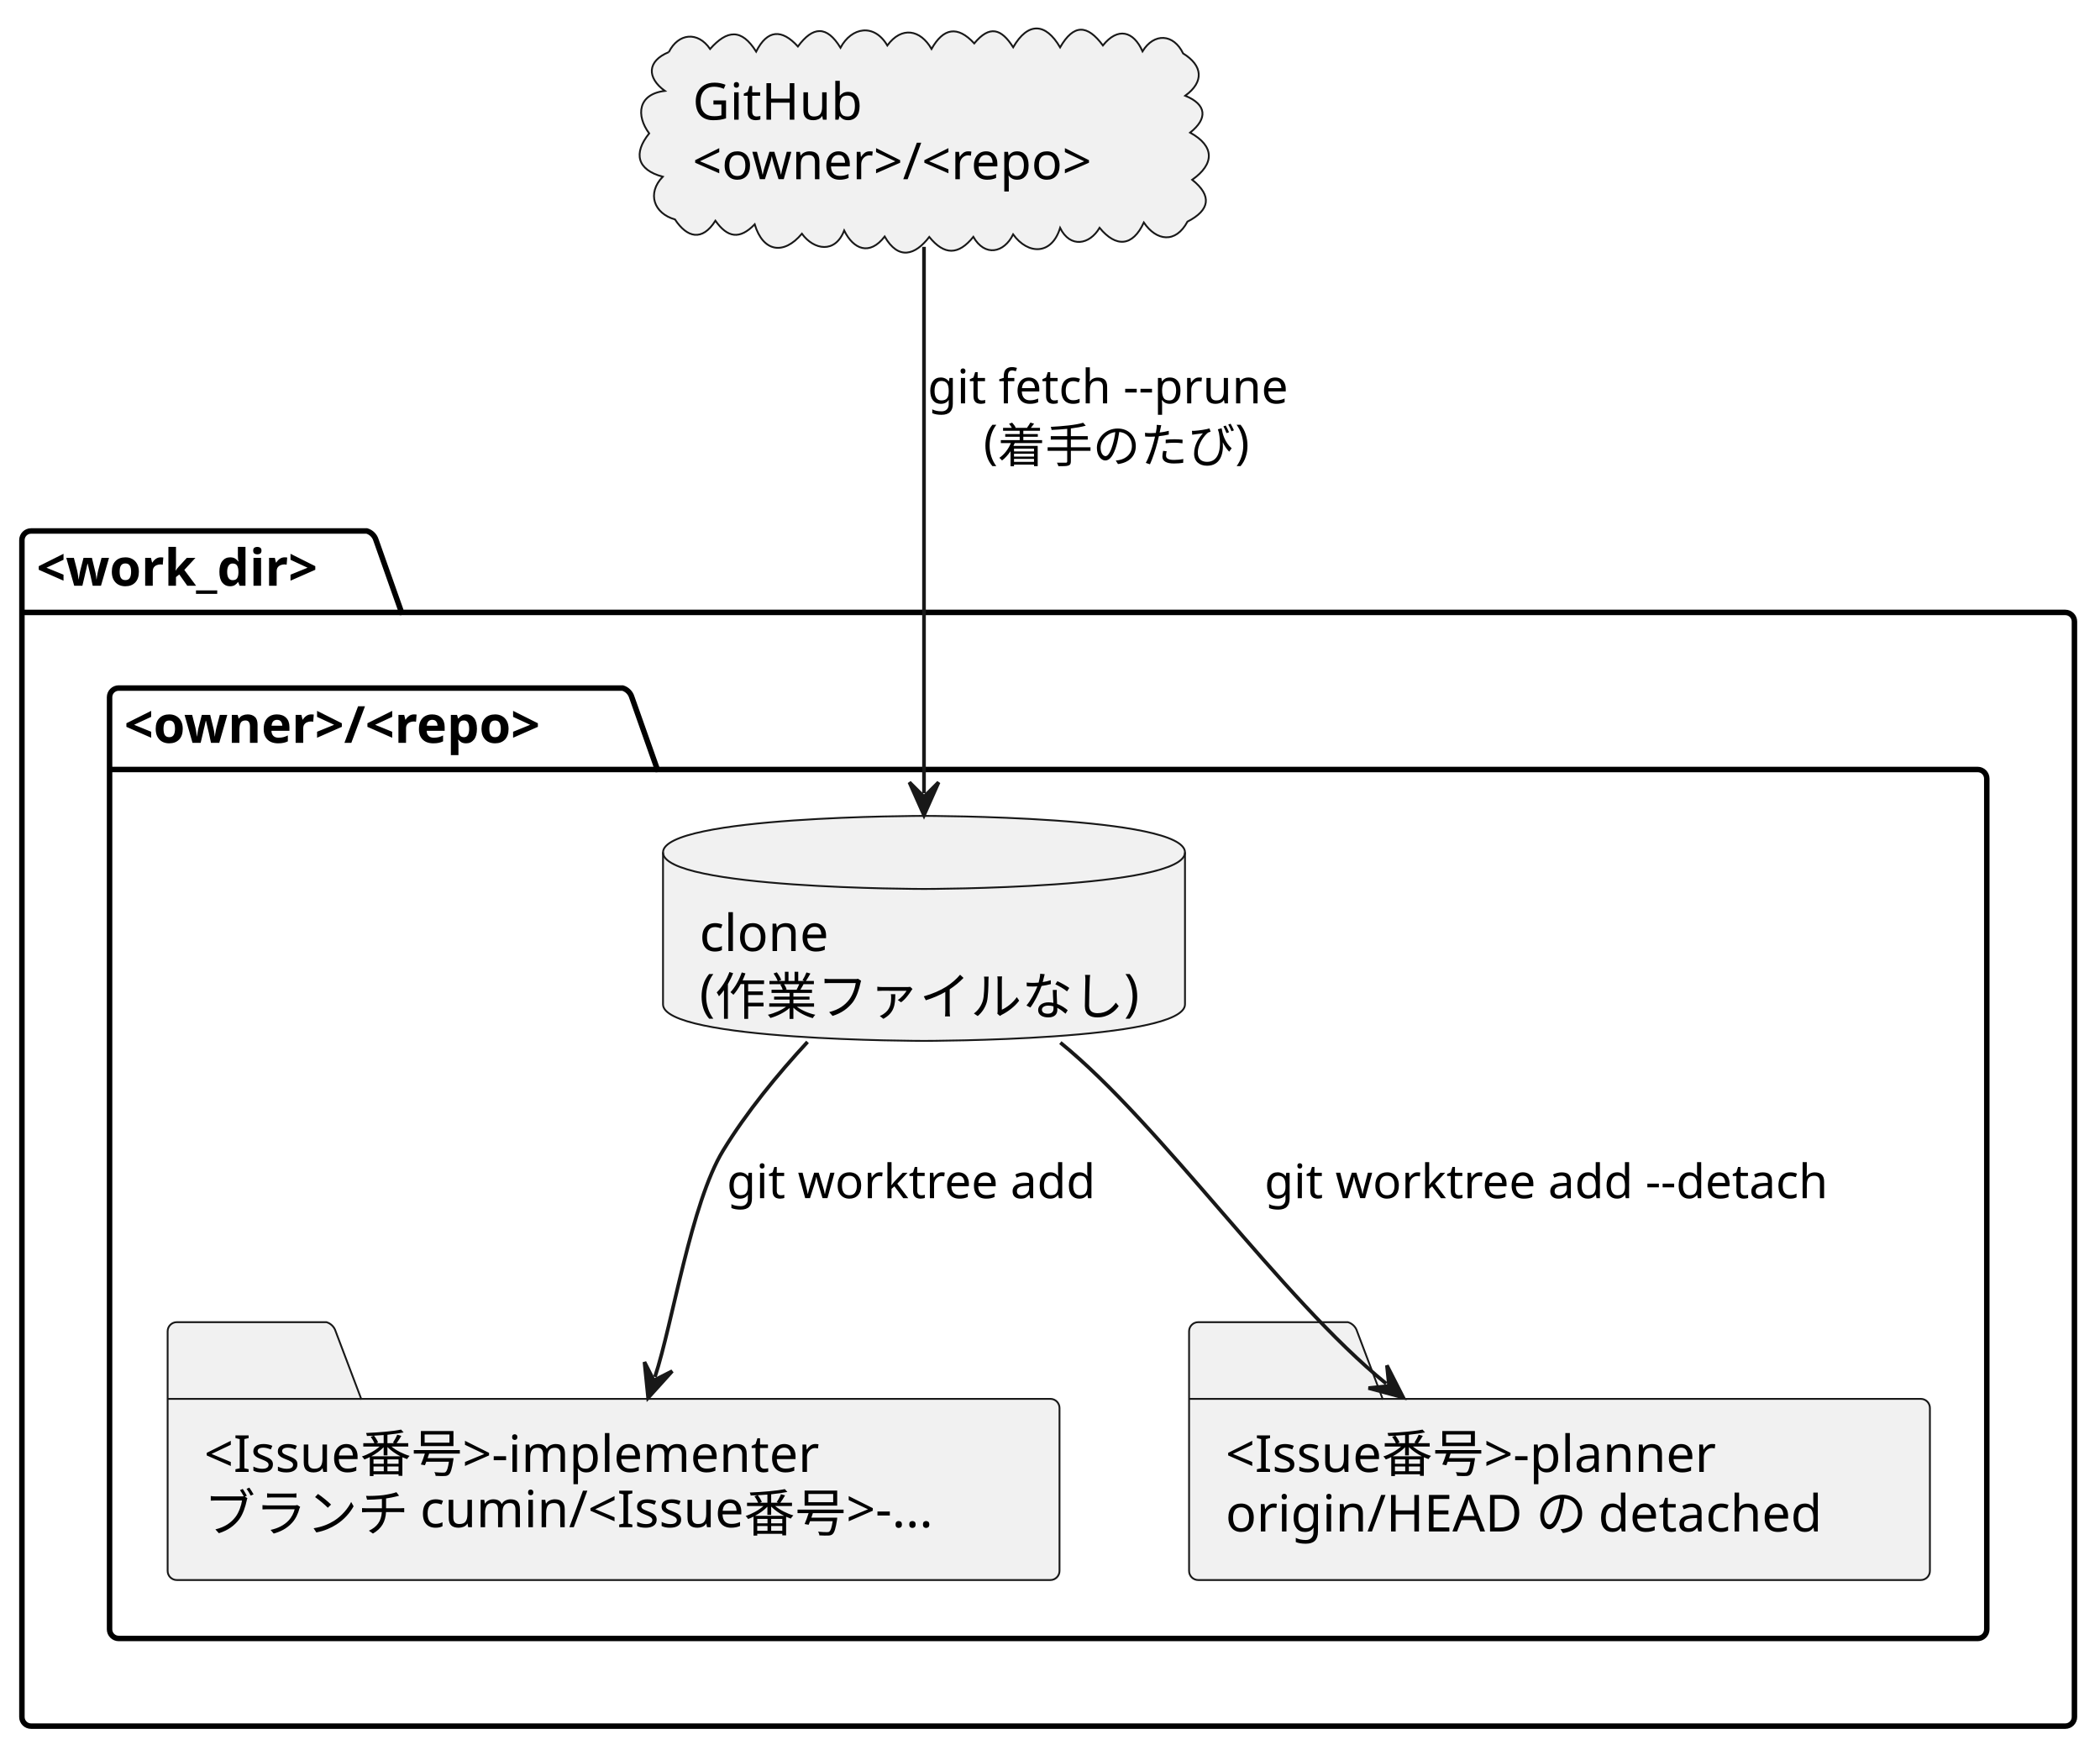
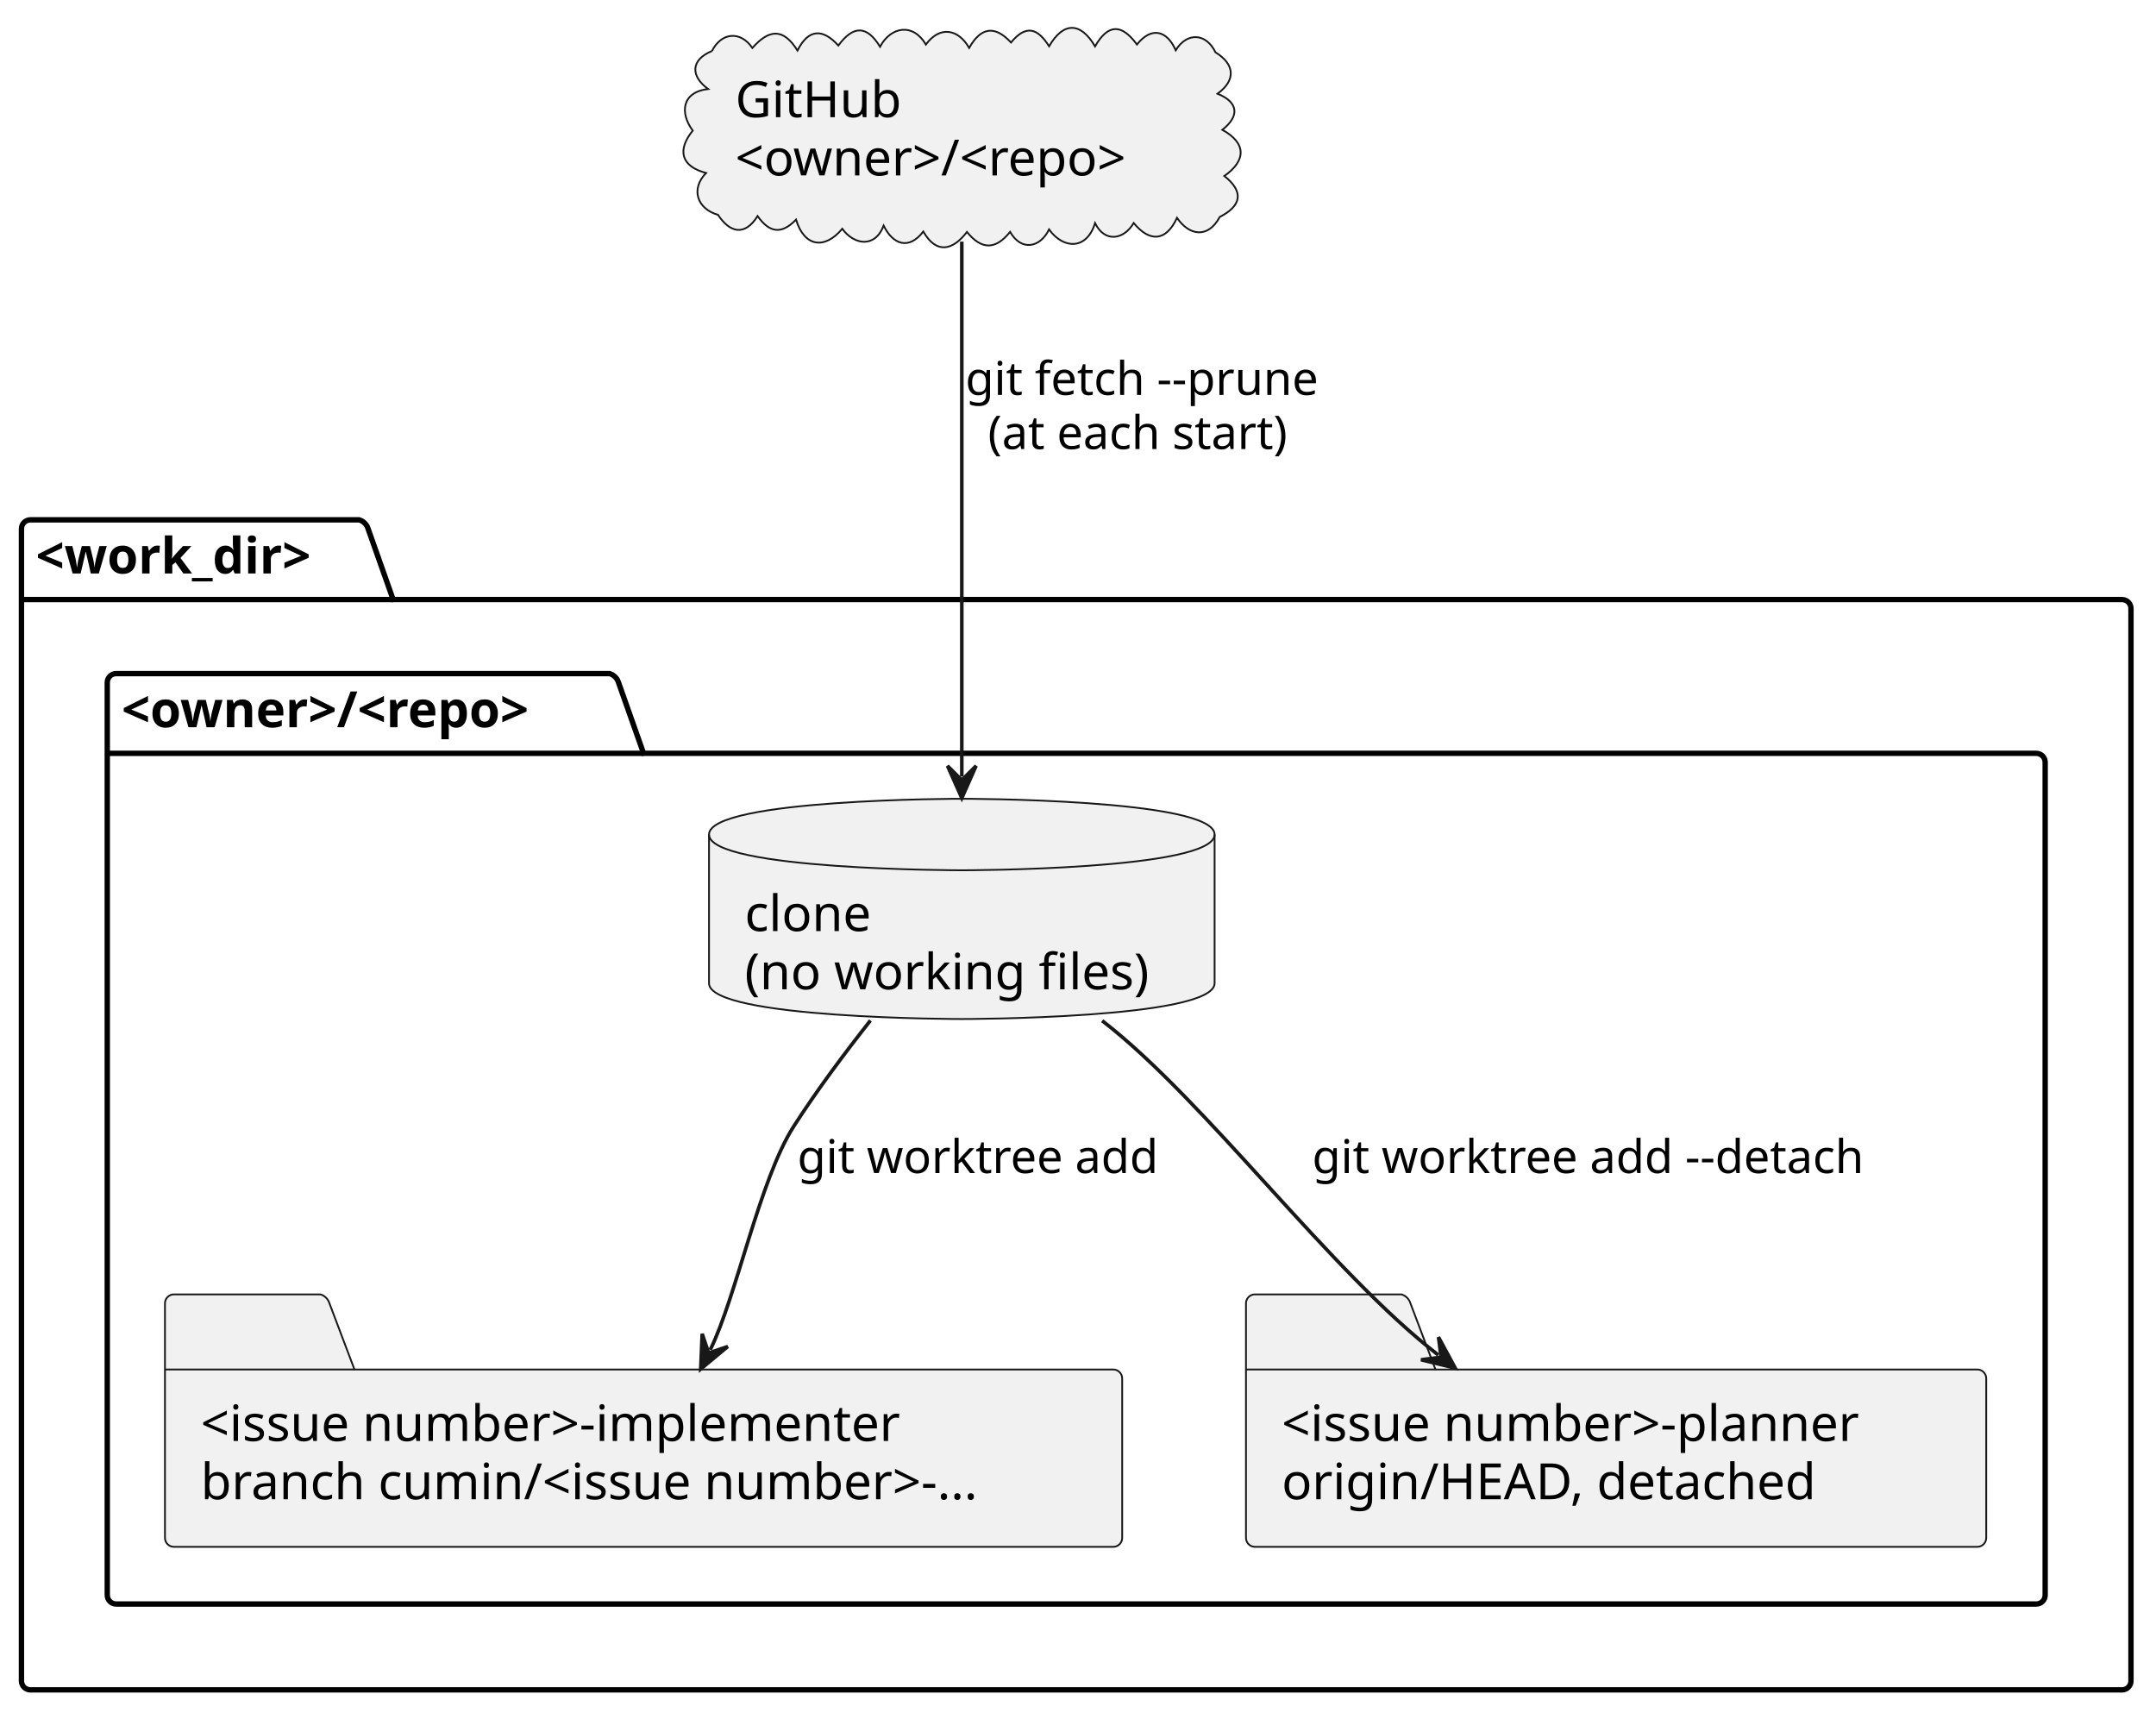
- <svg xmlns="http://www.w3.org/2000/svg" contentStyleType="text/css" data-diagram-type="DESCRIPTION" height="479px" preserveAspectRatio="none" style="width:575px;height:479px;background:#FFFFFF;" version="1.1" viewBox="0 0 575 479" width="575px" zoomAndPan="magnify">
+ <svg xmlns="http://www.w3.org/2000/svg" contentStyleType="text/css" data-diagram-type="DESCRIPTION" height="479px" preserveAspectRatio="none" style="width:603px;height:479px;background:#FFFFFF;" version="1.1" viewBox="0 0 603 479" width="603px" zoomAndPan="magnify">
  <defs />
  <g>
    <g class="cluster" data-entity="workdir" data-source-line="6" data-uid="ent0003" id="cluster_workdir">
-       <path d="M8.5,145.364 L100.452,145.364 A3.75,3.75 0 0 1 102.952,147.864 L109.952,167.661 L565.5,167.661 A2.5,2.5 0 0 1 568,170.161 L568,470.054 A2.5,2.5 0 0 1 565.5,472.554 L8.5,472.554 A2.5,2.5 0 0 1 6,470.054 L6,147.864 A2.5,2.5 0 0 1 8.5,145.364" fill="none" style="stroke:#000000;stroke-width:1.5;" />
+       <path d="M8.5,145.364 L100.452,145.364 A3.75,3.75 0 0 1 102.952,147.864 L109.952,167.661 L593.5,167.661 A2.5,2.5 0 0 1 596,170.161 L596,470.054 A2.5,2.5 0 0 1 593.5,472.554 L8.5,472.554 A2.5,2.5 0 0 1 6,470.054 L6,147.864 A2.5,2.5 0 0 1 8.5,145.364" fill="none" style="stroke:#000000;stroke-width:1.5;" />
      <line style="stroke:#000000;stroke-width:1.5;" x1="6" x2="109.952" y1="167.661" y2="167.661" />
      <text fill="#000000" font-family="sans-serif" font-size="14" font-weight="bold" lengthAdjust="spacing" textLength="90.952" x="10" y="160.359">&lt;work_dir&gt;</text>
    </g>
    <g class="cluster" data-entity="repo" data-source-line="7" data-uid="ent0004" id="cluster_repo">
-       <path d="M32.5,188.364 L170.492,188.364 A3.75,3.75 0 0 1 172.992,190.864 L179.992,210.661 L541.5,210.661 A2.5,2.5 0 0 1 544,213.161 L544,446.054 A2.5,2.5 0 0 1 541.5,448.554 L32.5,448.554 A2.5,2.5 0 0 1 30,446.054 L30,190.864 A2.5,2.5 0 0 1 32.5,188.364" fill="none" style="stroke:#000000;stroke-width:1.5;" />
+       <path d="M32.5,188.364 L170.492,188.364 A3.75,3.75 0 0 1 172.992,190.864 L179.992,210.661 L569.5,210.661 A2.5,2.5 0 0 1 572,213.161 L572,446.054 A2.5,2.5 0 0 1 569.5,448.554 L32.5,448.554 A2.5,2.5 0 0 1 30,446.054 L30,190.864 A2.5,2.5 0 0 1 32.5,188.364" fill="none" style="stroke:#000000;stroke-width:1.5;" />
      <line style="stroke:#000000;stroke-width:1.5;" x1="30" x2="179.992" y1="210.661" y2="210.661" />
      <text fill="#000000" font-family="sans-serif" font-size="14" font-weight="bold" lengthAdjust="spacing" textLength="136.992" x="34" y="203.359">&lt;owner&gt;/&lt;repo&gt;</text>
    </g>
    <g class="entity" data-entity="clone" data-source-line="8" data-uid="ent0005" id="entity_clone">
-       <path d="M181.54,233.364 C181.54,223.364 253.002,223.364 253.002,223.364 C253.002,223.364 324.463,223.364 324.463,233.364 L324.463,274.958 C324.463,284.958 253.002,284.958 253.002,284.958 C253.002,284.958 181.54,284.958 181.54,274.958 L181.54,233.364" fill="#F1F1F1" style="stroke:#181818;stroke-width:0.5;" />
-       <path d="M181.54,233.364 C181.54,243.364 253.002,243.364 253.002,243.364 C253.002,243.364 324.463,243.364 324.463,233.364" fill="none" style="stroke:#181818;stroke-width:0.5;" />
-       <text fill="#000000" font-family="sans-serif" font-size="14" lengthAdjust="spacing" textLength="37.639" x="191.54" y="260.359">clone</text>
-       <text fill="#000000" font-family="sans-serif" font-size="14" lengthAdjust="spacing" textLength="122.923" x="191.54" y="276.656">(作業ファイルなし)</text>
+       <path d="M198.3,233.364 C198.3,223.364 269.003,223.364 269.003,223.364 C269.003,223.364 339.706,223.364 339.706,233.364 L339.706,274.958 C339.706,284.958 269.003,284.958 269.003,284.958 C269.003,284.958 198.3,284.958 198.3,274.958 L198.3,233.364" fill="#F1F1F1" style="stroke:#181818;stroke-width:0.5;" />
+       <path d="M198.3,233.364 C198.3,243.364 269.003,243.364 269.003,243.364 C269.003,243.364 339.706,243.364 339.706,233.364" fill="none" style="stroke:#181818;stroke-width:0.5;" />
+       <text fill="#000000" font-family="sans-serif" font-size="14" lengthAdjust="spacing" textLength="37.639" x="208.3" y="260.359">clone</text>
+       <text fill="#000000" font-family="sans-serif" font-size="14" lengthAdjust="spacing" textLength="121.406" x="208.3" y="276.656">(no working files)</text>
    </g>
    <g class="entity" data-entity="implementer" data-source-line="9" data-uid="ent0006" id="entity_implementer">
-       <path d="M48.4,361.964 L89.4,361.964 A3.75,3.75 0 0 1 91.9,364.464 L98.9,382.964 L287.604,382.964 A2.5,2.5 0 0 1 290.104,385.464 L290.104,430.058 A2.5,2.5 0 0 1 287.604,432.558 L48.4,432.558 A2.5,2.5 0 0 1 45.9,430.058 L45.9,364.464 A2.5,2.5 0 0 1 48.4,361.964" fill="#F1F1F1" style="stroke:#181818;stroke-width:0.5;" />
-       <line style="stroke:#181818;stroke-width:0.5;" x1="45.9" x2="98.9" y1="382.964" y2="382.964" />
-       <text fill="#000000" font-family="sans-serif" font-size="14" lengthAdjust="spacing" textLength="182.615" x="55.9" y="402.959">&lt;Issue番号&gt;-implementer</text>
-       <text fill="#000000" font-family="sans-serif" font-size="14" lengthAdjust="spacing" textLength="214.204" x="55.9" y="419.256">ブランチ cumin/&lt;Issue番号&gt;-...</text>
+       <path d="M48.64,361.964 L89.64,361.964 A3.75,3.75 0 0 1 92.14,364.464 L99.14,382.964 L311.36,382.964 A2.5,2.5 0 0 1 313.86,385.464 L313.86,430.058 A2.5,2.5 0 0 1 311.36,432.558 L48.64,432.558 A2.5,2.5 0 0 1 46.14,430.058 L46.14,364.464 A2.5,2.5 0 0 1 48.64,361.964" fill="#F1F1F1" style="stroke:#181818;stroke-width:0.5;" />
+       <line style="stroke:#181818;stroke-width:0.5;" x1="46.14" x2="99.14" y1="382.964" y2="382.964" />
+       <text fill="#000000" font-family="sans-serif" font-size="14" lengthAdjust="spacing" textLength="213.466" x="56.14" y="402.959">&lt;issue number&gt;-implementer</text>
+       <text fill="#000000" font-family="sans-serif" font-size="14" lengthAdjust="spacing" textLength="237.72" x="56.14" y="419.256">branch cumin/&lt;issue number&gt;-...</text>
    </g>
    <g class="entity" data-entity="planner" data-source-line="10" data-uid="ent0007" id="entity_planner">
-       <path d="M328.08,361.964 L369.08,361.964 A3.75,3.75 0 0 1 371.58,364.464 L378.58,382.964 L525.927,382.964 A2.5,2.5 0 0 1 528.427,385.464 L528.427,430.058 A2.5,2.5 0 0 1 525.927,432.558 L328.08,432.558 A2.5,2.5 0 0 1 325.58,430.058 L325.58,364.464 A2.5,2.5 0 0 1 328.08,361.964" fill="#F1F1F1" style="stroke:#181818;stroke-width:0.5;" />
-       <line style="stroke:#181818;stroke-width:0.5;" x1="325.58" x2="378.58" y1="382.964" y2="382.964" />
-       <text fill="#000000" font-family="sans-serif" font-size="14" lengthAdjust="spacing" textLength="146.186" x="335.58" y="402.959">&lt;Issue番号&gt;-planner</text>
-       <text fill="#000000" font-family="sans-serif" font-size="14" lengthAdjust="spacing" textLength="172.847" x="335.58" y="419.256">origin/HEAD の detached</text>
+       <path d="M350.98,361.964 L391.98,361.964 A3.75,3.75 0 0 1 394.48,364.464 L401.48,382.964 L553.017,382.964 A2.5,2.5 0 0 1 555.517,385.464 L555.517,430.058 A2.5,2.5 0 0 1 553.017,432.558 L350.98,432.558 A2.5,2.5 0 0 1 348.48,430.058 L348.48,364.464 A2.5,2.5 0 0 1 350.98,361.964" fill="#F1F1F1" style="stroke:#181818;stroke-width:0.5;" />
+       <line style="stroke:#181818;stroke-width:0.5;" x1="348.48" x2="401.48" y1="382.964" y2="382.964" />
+       <text fill="#000000" font-family="sans-serif" font-size="14" lengthAdjust="spacing" textLength="177.037" x="358.48" y="402.959">&lt;issue number&gt;-planner</text>
+       <text fill="#000000" font-family="sans-serif" font-size="14" lengthAdjust="spacing" textLength="158.847" x="358.48" y="419.256">origin/HEAD, detached</text>
    </g>
    <g class="entity" data-entity="github" data-source-line="4" data-uid="ent0002" id="entity_github">
-       <path d="M183.132,14.259 C185.731,9.068 191.067,8.495 194.428,13.407 C199.093,8.16 203.043,7.747 207.043,14.128 C210.107,8.056 214.07,7.883 218.472,12.726 C222.57,7.162 226.379,6.928 230.135,13.066 C233.156,7.407 239.37,6.338 242.956,12.45 C246.848,7.14 252.003,8.066 255.062,13.397 C258.277,7.681 262.162,6.904 266.76,11.884 C270.993,6.779 274.191,7.864 277.419,12.937 C281.434,6 286.286,6.144 290.267,12.969 C293.969,6.528 297.735,6.678 301.985,12.441 C306.041,7.378 310.361,8.456 312.834,14.051 C315.978,8.919 321.354,9.215 323.949,14.629 C329.322,17.931 329.777,22.37 324.532,26.206 C330.431,28.619 330.722,32.466 325.873,36.306 C332.657,40.039 332.543,44.918 326.435,49.214 C331.983,53.639 331.229,57.562 325.142,60.673 C321.914,66.726 316.647,65.993 313.191,60.919 C310.137,67.545 305.569,67.812 301.073,62.365 C298.355,67.02 293.015,67.989 290.267,62.396 C287.984,69.862 281.49,69.805 277.404,64.166 C274.917,69.272 269.654,70.35 266.507,64.843 C262.427,69.917 258.539,69.91 254.441,64.865 C250.578,69.902 245.989,71.287 242.231,64.754 C238.114,70.085 233.701,68.302 231.144,63.11 C228.692,69.48 222.838,68.473 219.569,63.982 C214.592,69.907 208.939,69.006 206.643,61.416 C202.519,65.674 199.189,65.088 195.886,60.426 C192.256,66.184 188.1,65.056 184.813,60.072 C179.032,58.447 177.063,52.917 181.468,48.378 C174.448,46.507 173.337,41.98 177.75,36.522 C174.085,31.575 174.671,25.761 182.043,24.887 C177.099,21.295 177.121,16.729 183.132,14.259" fill="#F1F1F1" style="stroke:#181818;stroke-width:0.5;" />
-       <text fill="#000000" font-family="sans-serif" font-size="14" lengthAdjust="spacing" textLength="48.515" x="189.64" y="32.769">GitHub</text>
-       <text fill="#000000" font-family="sans-serif" font-size="14" lengthAdjust="spacing" textLength="126.718" x="189.64" y="49.066">&lt;owner&gt;/&lt;repo&gt;</text>
+       <path d="M199.132,14.259 C201.731,9.068 207.067,8.495 210.428,13.407 C215.093,8.16 219.043,7.747 223.043,14.128 C226.107,8.056 230.07,7.883 234.472,12.726 C238.57,7.162 242.379,6.928 246.135,13.066 C249.156,7.407 255.37,6.338 258.956,12.45 C262.848,7.14 268.003,8.066 271.062,13.397 C274.277,7.681 278.162,6.904 282.76,11.884 C286.993,6.779 290.191,7.864 293.419,12.937 C297.434,6 302.286,6.144 306.267,12.969 C309.969,6.528 313.735,6.678 317.985,12.441 C322.041,7.378 326.361,8.456 328.834,14.051 C331.978,8.919 337.354,9.215 339.949,14.629 C345.322,17.931 345.777,22.37 340.532,26.206 C346.431,28.619 346.722,32.466 341.873,36.306 C348.657,40.039 348.543,44.918 342.435,49.214 C347.983,53.639 347.229,57.562 341.142,60.673 C337.914,66.726 332.647,65.993 329.191,60.919 C326.137,67.545 321.569,67.812 317.073,62.365 C314.355,67.02 309.015,67.989 306.267,62.396 C303.984,69.862 297.49,69.805 293.404,64.166 C290.917,69.272 285.654,70.35 282.507,64.843 C278.427,69.917 274.539,69.91 270.441,64.865 C266.578,69.902 261.989,71.287 258.231,64.754 C254.114,70.085 249.701,68.302 247.144,63.11 C244.692,69.48 238.838,68.473 235.569,63.982 C230.592,69.907 224.939,69.006 222.643,61.416 C218.519,65.674 215.189,65.088 211.886,60.426 C208.256,66.184 204.1,65.056 200.813,60.072 C195.032,58.447 193.063,52.917 197.468,48.378 C190.448,46.507 189.337,41.98 193.75,36.522 C190.085,31.575 190.671,25.761 198.043,24.887 C193.099,21.295 193.121,16.729 199.132,14.259" fill="#F1F1F1" style="stroke:#181818;stroke-width:0.5;" />
+       <text fill="#000000" font-family="sans-serif" font-size="14" lengthAdjust="spacing" textLength="48.515" x="205.64" y="32.769">GitHub</text>
+       <text fill="#000000" font-family="sans-serif" font-size="14" lengthAdjust="spacing" textLength="126.718" x="205.64" y="49.066">&lt;owner&gt;/&lt;repo&gt;</text>
    </g>
    <g class="link" data-entity-1="github" data-entity-2="clone" data-source-line="14" data-uid="lnk8" id="link_github_clone">
-       <path d="M253,67.574 C253,108.874 253,176.124 253,217.164" fill="none" id="github-to-clone" style="stroke:#181818;stroke-width:1;" />
-       <polygon fill="#181818" points="253,223.164,257,214.164,253,218.164,249,214.164,253,223.164" style="stroke:#181818;stroke-width:1;" />
-       <text fill="#000000" font-family="sans-serif" font-size="13" lengthAdjust="spacing" textLength="105.739" x="254" y="110.431">git fetch --prune</text>
-       <text fill="#000000" font-family="sans-serif" font-size="13" lengthAdjust="spacing" textLength="75.144" x="269.298" y="125.564">(着手のたび)</text>
+       <path d="M269,67.574 C269,108.874 269,176.124 269,217.164" fill="none" id="github-to-clone" style="stroke:#181818;stroke-width:1;" />
+       <polygon fill="#181818" points="269,223.164,273,214.164,269,218.164,265,214.164,269,223.164" style="stroke:#181818;stroke-width:1;" />
+       <text fill="#000000" font-family="sans-serif" font-size="13" lengthAdjust="spacing" textLength="105.739" x="270" y="110.431">git fetch --prune</text>
+       <text fill="#000000" font-family="sans-serif" font-size="13" lengthAdjust="spacing" textLength="93.101" x="276.319" y="125.564">(at each start)</text>
    </g>
    <g class="link" data-entity-1="clone" data-entity-2="implementer" data-source-line="15" data-uid="lnk9" id="link_clone_implementer">
-       <path d="M221.11,285.244 C212.8,294.234 204.4,304.494 198,314.964 C189.21,329.334 184.239,361.992 179.329,376.972" fill="none" id="clone-to-implementer" style="stroke:#181818;stroke-width:1;" />
-       <polygon fill="#181818" points="177.46,382.674,184.064,375.368,179.017,377.923,176.462,372.876,177.46,382.674" style="stroke:#181818;stroke-width:1;" />
-       <text fill="#000000" font-family="sans-serif" font-size="13" lengthAdjust="spacing" textLength="107.593" x="199" y="328.031">git worktree add</text>
+       <path d="M243.45,285.374 C236.15,294.604 228.43,304.964 222,314.964 C212.46,329.794 205.961,362.666 198.641,377.457" fill="none" id="clone-to-implementer" style="stroke:#181818;stroke-width:1;" />
+       <polygon fill="#181818" points="195.98,382.834,203.557,376.542,198.198,378.353,196.387,372.993,195.98,382.834" style="stroke:#181818;stroke-width:1;" />
+       <text fill="#000000" font-family="sans-serif" font-size="13" lengthAdjust="spacing" textLength="107.593" x="223" y="328.031">git worktree add</text>
    </g>
    <g class="link" data-entity-1="clone" data-entity-2="planner" data-source-line="16" data-uid="lnk10" id="link_clone_planner">
-       <path d="M290.33,285.434 C317.89,307.784 350.791,355.454 379.56,378.794" fill="none" id="clone-to-planner" style="stroke:#181818;stroke-width:1;" />
-       <polygon fill="#181818" points="384.22,382.574,379.751,373.797,380.337,379.424,374.711,380.01,384.22,382.574" style="stroke:#181818;stroke-width:1;" />
-       <text fill="#000000" font-family="sans-serif" font-size="13" lengthAdjust="spacing" textLength="165.807" x="346.22" y="328.031">git worktree add --detach</text>
+       <path d="M308.26,285.434 C337.24,307.784 371.999,355.569 402.259,378.909" fill="none" id="clone-to-planner" style="stroke:#181818;stroke-width:1;" />
+       <polygon fill="#181818" points="407.01,382.574,402.327,373.91,403.051,379.52,397.441,380.245,407.01,382.574" style="stroke:#181818;stroke-width:1;" />
+       <text fill="#000000" font-family="sans-serif" font-size="13" lengthAdjust="spacing" textLength="165.807" x="366.99" y="328.031">git worktree add --detach</text>
    </g>
  </g>
</svg>
